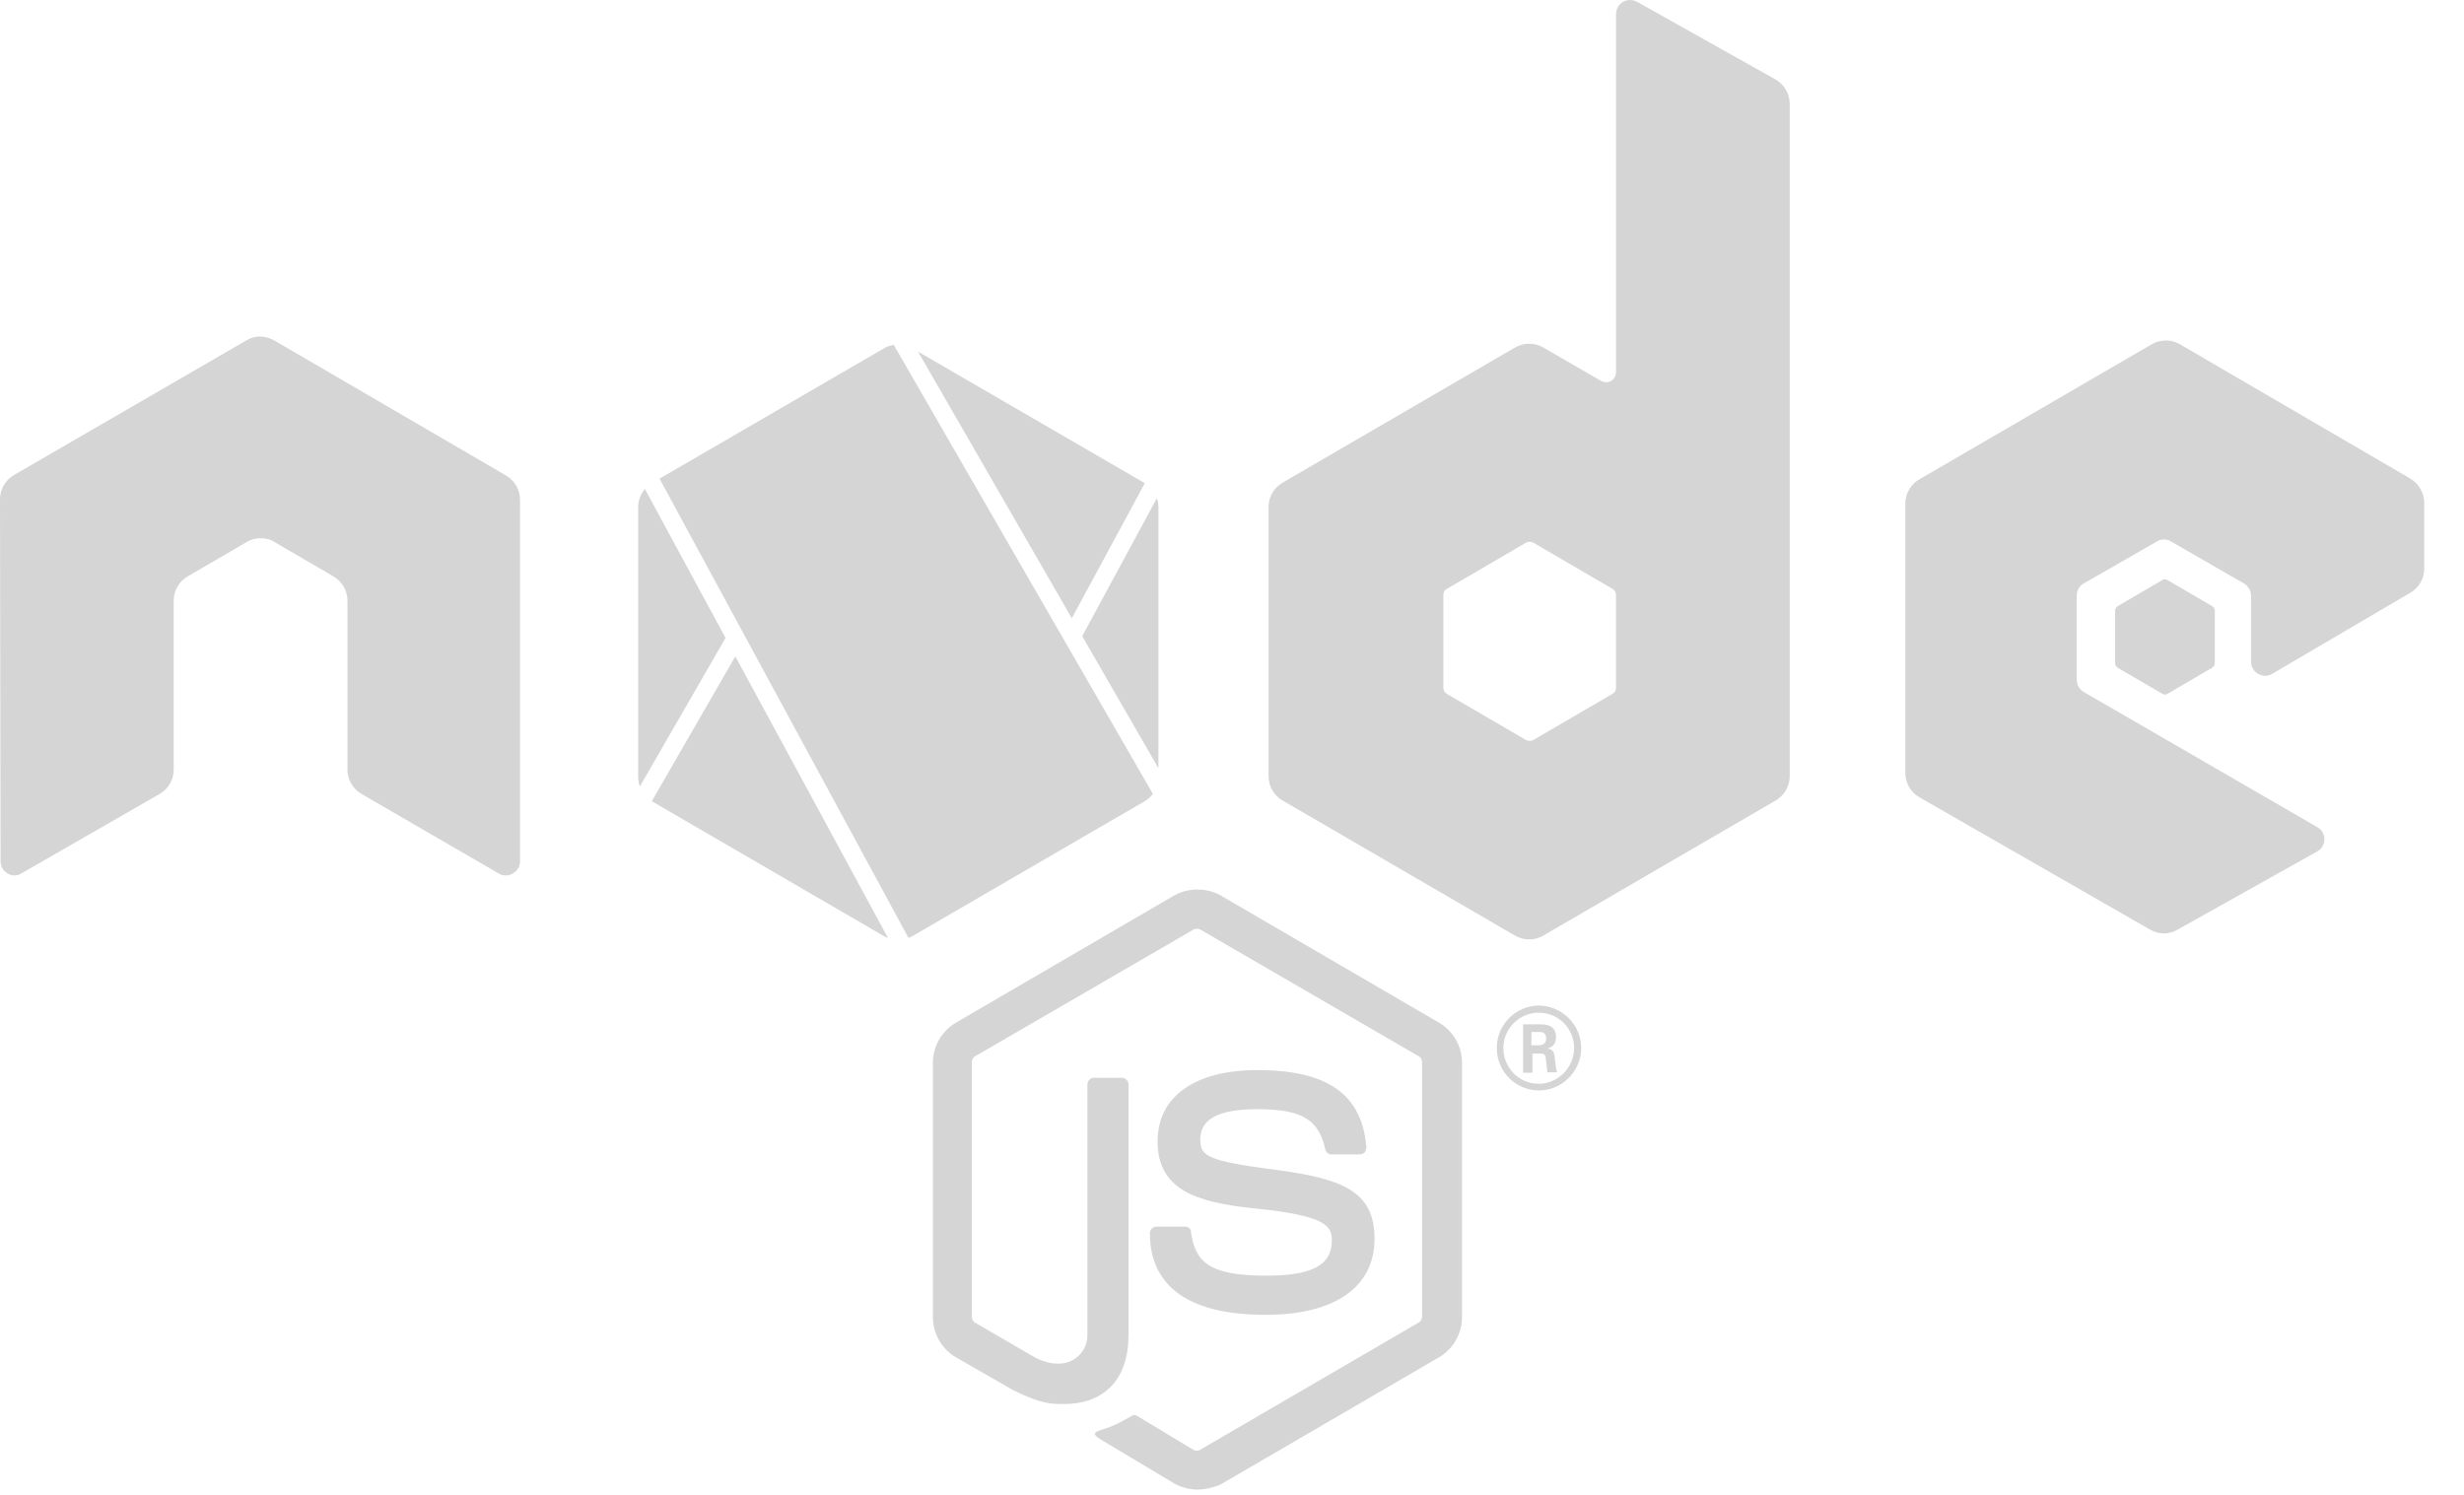
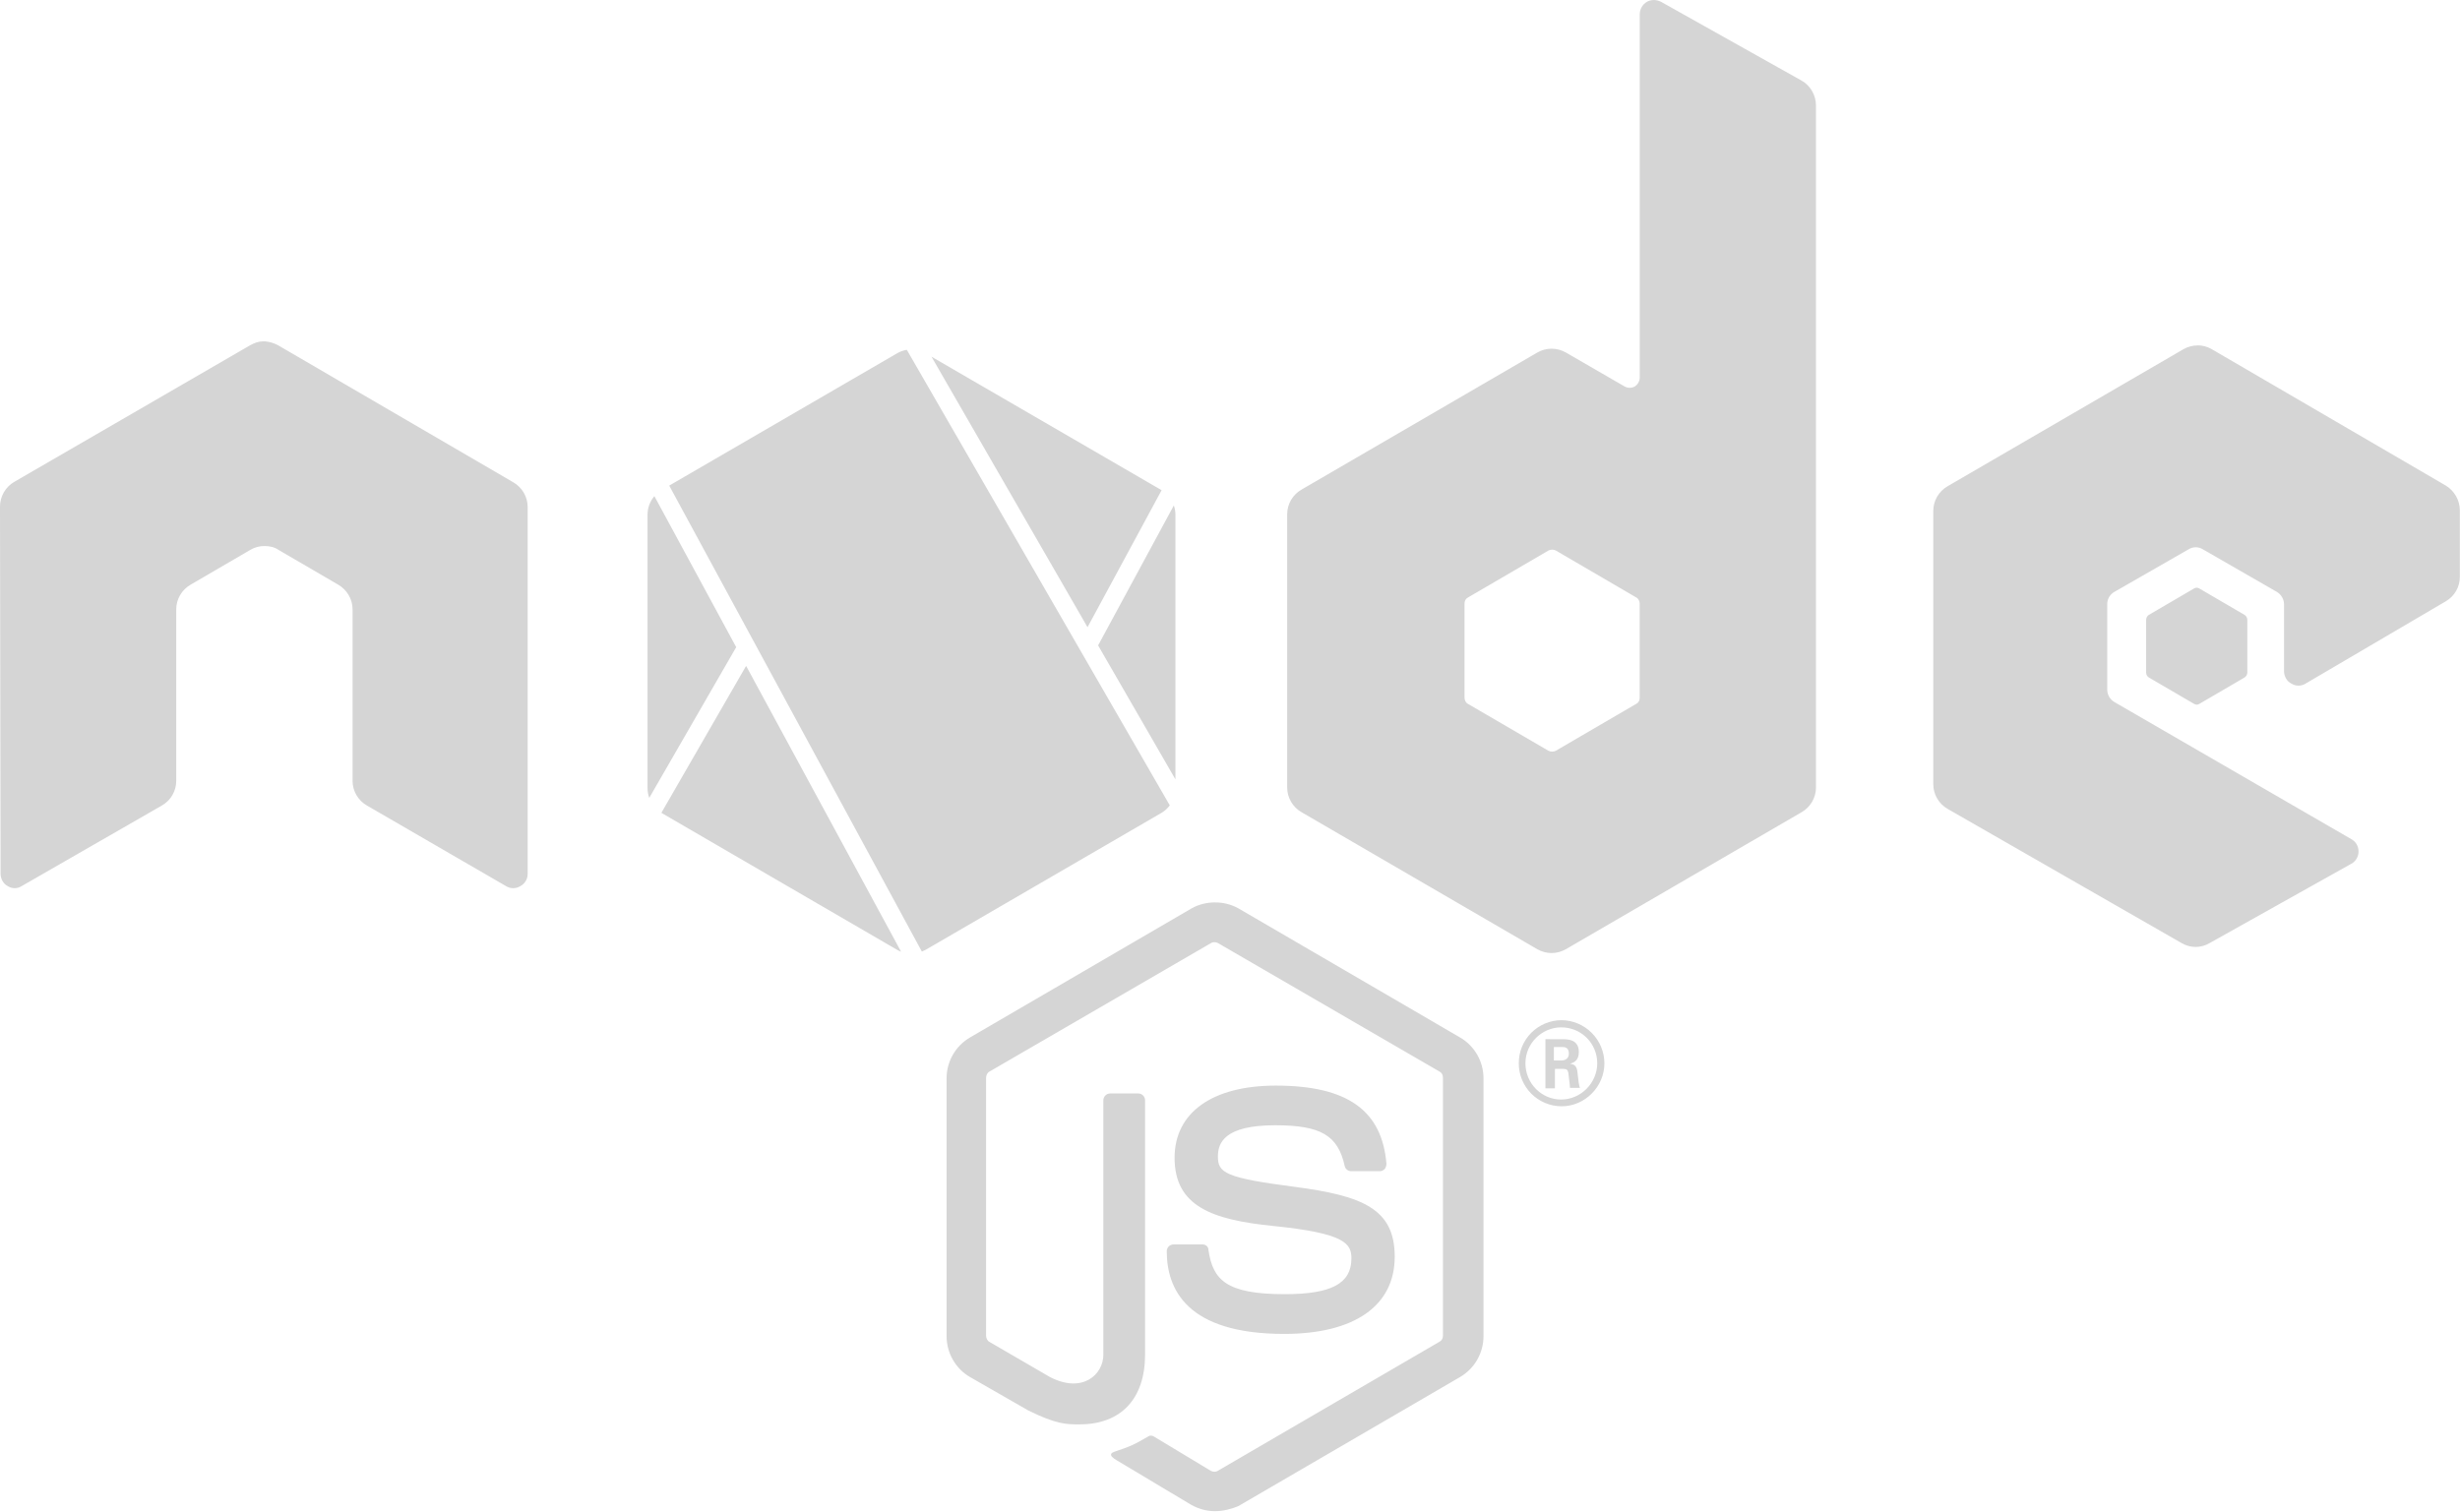
- <svg xmlns="http://www.w3.org/2000/svg" width="61" height="37" viewBox="0 0 61 37" fill="none">
+ <svg xmlns="http://www.w3.org/2000/svg" fill="none" viewBox="0 0 60.02 36.88">
  <path d="M40.348 0.001C40.29 0.001 40.233 0.015 40.183 0.044C40.131 0.074 40.087 0.118 40.056 0.17C40.026 0.222 40.009 0.282 40.007 0.342V9.216C40.007 9.259 39.995 9.302 39.973 9.34C39.952 9.378 39.921 9.41 39.884 9.433C39.847 9.453 39.805 9.464 39.762 9.464C39.72 9.464 39.678 9.453 39.64 9.433L38.203 8.602C38.098 8.542 37.978 8.51 37.856 8.51C37.735 8.51 37.615 8.542 37.51 8.602L31.758 11.947C31.652 12.007 31.563 12.094 31.501 12.199C31.439 12.304 31.406 12.424 31.405 12.547V19.222C31.405 19.467 31.541 19.7 31.758 19.823L37.51 23.167C37.615 23.227 37.735 23.259 37.856 23.259C37.977 23.259 38.097 23.227 38.202 23.167L43.954 19.823C44.171 19.7 44.307 19.467 44.307 19.221V2.58C44.307 2.321 44.171 2.088 43.954 1.966L40.523 0.042C40.468 0.015 40.408 0 40.348 0L40.348 0.001ZM6.415 8.331C6.308 8.331 6.2 8.372 6.105 8.425L0.353 11.757C0.245 11.818 0.155 11.908 0.093 12.016C0.031 12.124 -0.001 12.246 3.27542e-05 12.371L0.014 21.324C0.014 21.447 0.081 21.57 0.189 21.625C0.24 21.658 0.299 21.676 0.359 21.676C0.42 21.676 0.479 21.658 0.529 21.625L3.949 19.659C4.055 19.599 4.144 19.512 4.205 19.406C4.267 19.301 4.3 19.181 4.3 19.059V14.868C4.3 14.623 4.436 14.39 4.654 14.267L6.105 13.421C6.211 13.357 6.333 13.324 6.458 13.326C6.579 13.326 6.702 13.353 6.797 13.421L8.248 14.267C8.465 14.39 8.602 14.623 8.602 14.869V19.059C8.602 19.304 8.737 19.537 8.953 19.659L12.345 21.625C12.398 21.658 12.459 21.676 12.521 21.676C12.584 21.676 12.645 21.658 12.697 21.625C12.752 21.596 12.797 21.552 12.828 21.499C12.859 21.446 12.875 21.385 12.874 21.323V12.37C12.874 12.125 12.738 11.892 12.521 11.769L6.783 8.425C6.687 8.374 6.581 8.342 6.472 8.331H6.415ZM53.618 8.428V8.429L53.617 8.43C53.496 8.431 53.378 8.462 53.273 8.522L47.521 11.865C47.304 11.989 47.169 12.22 47.169 12.466V19.141C47.169 19.387 47.304 19.619 47.521 19.742L53.23 23.017C53.333 23.078 53.45 23.11 53.569 23.11C53.689 23.11 53.806 23.078 53.909 23.017L57.368 21.08C57.422 21.051 57.467 21.007 57.498 20.954C57.529 20.901 57.545 20.841 57.544 20.779C57.545 20.718 57.529 20.657 57.498 20.605C57.467 20.552 57.422 20.508 57.368 20.479L51.589 17.134C51.536 17.103 51.492 17.059 51.461 17.006C51.43 16.953 51.414 16.893 51.413 16.831V14.743C51.413 14.682 51.429 14.622 51.46 14.569C51.491 14.517 51.535 14.474 51.589 14.444L53.396 13.407C53.449 13.374 53.51 13.356 53.572 13.356C53.635 13.356 53.696 13.374 53.748 13.407L55.55 14.444C55.603 14.475 55.646 14.519 55.677 14.571C55.708 14.623 55.725 14.682 55.727 14.743V16.381C55.727 16.504 55.794 16.627 55.903 16.681C55.956 16.715 56.017 16.733 56.079 16.733C56.142 16.733 56.203 16.715 56.256 16.681L59.673 14.675C59.778 14.614 59.865 14.527 59.925 14.422C59.986 14.316 60.017 14.197 60.016 14.076V12.451C60.016 12.206 59.878 11.973 59.673 11.85L53.964 8.522C53.858 8.461 53.739 8.428 53.617 8.428L53.618 8.428ZM22.123 8.538C22.043 8.552 21.964 8.578 21.892 8.62L16.328 11.851L22.492 23.223C22.525 23.21 22.557 23.195 22.588 23.178L28.335 19.84C28.417 19.792 28.486 19.729 28.541 19.655L22.124 8.536L22.123 8.538ZM22.725 8.702L26.534 15.307L28.341 11.964L28.331 11.957L22.725 8.704L22.725 8.702ZM15.965 12.109C15.858 12.235 15.799 12.395 15.799 12.56V19.235C15.799 19.318 15.814 19.397 15.841 19.472L17.962 15.794L15.965 12.107L15.965 12.109ZM28.64 12.335L26.792 15.751L28.679 19.021V12.562C28.678 12.483 28.665 12.408 28.64 12.337V12.335ZM37.87 13.414C37.901 13.414 37.931 13.421 37.959 13.435L39.924 14.582C39.978 14.61 40.006 14.677 40.006 14.732V17.026C40.006 17.094 39.978 17.149 39.924 17.176L37.958 18.323C37.93 18.336 37.9 18.343 37.869 18.343C37.839 18.343 37.808 18.336 37.781 18.323L35.814 17.177C35.76 17.15 35.732 17.081 35.732 17.026V14.733C35.732 14.664 35.761 14.61 35.814 14.583L37.781 13.435C37.808 13.421 37.839 13.414 37.87 13.414ZM53.596 14.342C53.572 14.343 53.549 14.35 53.529 14.363L52.429 15.006C52.408 15.018 52.391 15.036 52.38 15.058C52.368 15.079 52.362 15.103 52.362 15.127V16.412C52.362 16.436 52.368 16.46 52.379 16.482C52.391 16.503 52.408 16.521 52.429 16.534L53.529 17.176C53.549 17.189 53.573 17.197 53.597 17.197C53.621 17.197 53.644 17.189 53.664 17.176L54.763 16.534C54.784 16.521 54.801 16.503 54.812 16.481C54.824 16.46 54.831 16.436 54.831 16.412V15.128C54.831 15.104 54.825 15.079 54.813 15.058C54.801 15.037 54.784 15.019 54.763 15.006L53.664 14.364C53.644 14.35 53.621 14.343 53.596 14.343V14.342ZM18.206 16.248L16.137 19.836L16.143 19.841L21.886 23.179C21.918 23.197 21.951 23.213 21.985 23.226L18.204 16.251L18.206 16.248ZM29.648 22.023C29.448 22.023 29.248 22.071 29.078 22.166L23.664 25.321C23.491 25.423 23.347 25.568 23.247 25.743C23.147 25.918 23.095 26.116 23.095 26.317V32.608C23.095 33.017 23.312 33.4 23.664 33.605L25.09 34.423C25.781 34.764 26.025 34.762 26.337 34.762C27.354 34.762 27.938 34.135 27.938 33.057V26.851C27.938 26.808 27.92 26.767 27.89 26.736C27.86 26.705 27.819 26.687 27.776 26.686H27.084C27.041 26.686 26.999 26.704 26.969 26.735C26.938 26.766 26.92 26.807 26.92 26.851V33.062C26.92 33.539 26.42 34.018 25.62 33.608L24.141 32.749C24.086 32.722 24.059 32.652 24.059 32.597V26.302C24.059 26.248 24.086 26.179 24.141 26.152L29.55 23.014C29.591 22.987 29.658 22.987 29.714 23.014L35.123 26.152C35.177 26.18 35.206 26.235 35.206 26.302V32.593C35.206 32.661 35.177 32.717 35.123 32.744L29.709 35.897C29.668 35.925 29.601 35.925 29.545 35.897L28.163 35.064C28.122 35.037 28.067 35.024 28.027 35.05C27.647 35.27 27.58 35.298 27.214 35.421C27.132 35.448 26.997 35.501 27.268 35.651L29.073 36.731C29.25 36.826 29.439 36.88 29.643 36.88C29.846 36.88 30.049 36.826 30.211 36.758L35.626 33.605C35.799 33.503 35.944 33.357 36.043 33.182C36.143 33.007 36.196 32.808 36.195 32.607V26.316C36.195 25.906 35.978 25.526 35.626 25.321L30.211 22.166C30.037 22.071 29.841 22.022 29.643 22.024V22.023L29.648 22.023ZM38.1 24.897C37.822 24.898 37.556 25.009 37.36 25.206C37.164 25.404 37.055 25.67 37.056 25.948C37.055 26.226 37.164 26.492 37.36 26.69C37.556 26.887 37.822 26.998 38.1 26.999C38.67 26.999 39.145 26.521 39.145 25.948C39.143 25.671 39.033 25.405 38.837 25.209C38.642 25.012 38.377 24.9 38.1 24.897V24.897ZM38.086 25.073H38.087C38.203 25.072 38.317 25.093 38.425 25.137C38.532 25.18 38.629 25.244 38.712 25.326C38.794 25.407 38.859 25.504 38.903 25.611C38.947 25.718 38.97 25.832 38.97 25.948C38.97 26.426 38.575 26.834 38.087 26.834C37.612 26.834 37.218 26.44 37.218 25.949C37.218 25.457 37.626 25.074 38.086 25.073M37.706 25.361V26.561H37.938V26.086H38.143C38.225 26.086 38.251 26.113 38.265 26.181C38.265 26.195 38.305 26.495 38.305 26.549H38.549C38.52 26.495 38.508 26.33 38.495 26.234C38.482 26.084 38.468 25.976 38.305 25.962C38.387 25.934 38.521 25.894 38.521 25.676C38.521 25.362 38.249 25.362 38.114 25.362L37.706 25.361ZM37.912 25.552H38.1C38.169 25.552 38.278 25.552 38.278 25.716C38.278 25.77 38.25 25.88 38.1 25.88H37.912V25.552ZM31.129 26.494C29.582 26.494 28.658 27.15 28.658 28.256C28.658 29.444 29.581 29.769 31.059 29.919C32.836 30.098 32.972 30.357 32.972 30.712C32.972 31.326 32.483 31.584 31.344 31.584C29.906 31.584 29.593 31.23 29.484 30.506C29.484 30.424 29.419 30.37 29.337 30.37H28.632C28.61 30.37 28.589 30.375 28.569 30.383C28.549 30.391 28.531 30.403 28.515 30.418C28.5 30.434 28.488 30.452 28.48 30.472C28.471 30.492 28.467 30.513 28.467 30.535C28.467 31.463 28.957 32.554 31.331 32.554C33.04 32.554 34.029 31.872 34.029 30.67C34.029 29.497 33.241 29.182 31.574 28.963C29.891 28.745 29.715 28.621 29.715 28.226C29.715 27.898 29.865 27.462 31.112 27.462C32.225 27.462 32.646 27.708 32.809 28.459C32.817 28.493 32.835 28.523 32.862 28.545C32.889 28.567 32.922 28.58 32.956 28.582H33.676C33.717 28.582 33.759 28.555 33.787 28.528C33.811 28.491 33.825 28.449 33.827 28.404C33.719 27.094 32.865 26.494 31.128 26.494L31.129 26.494Z" fill="#D5D5D5" />
</svg>
